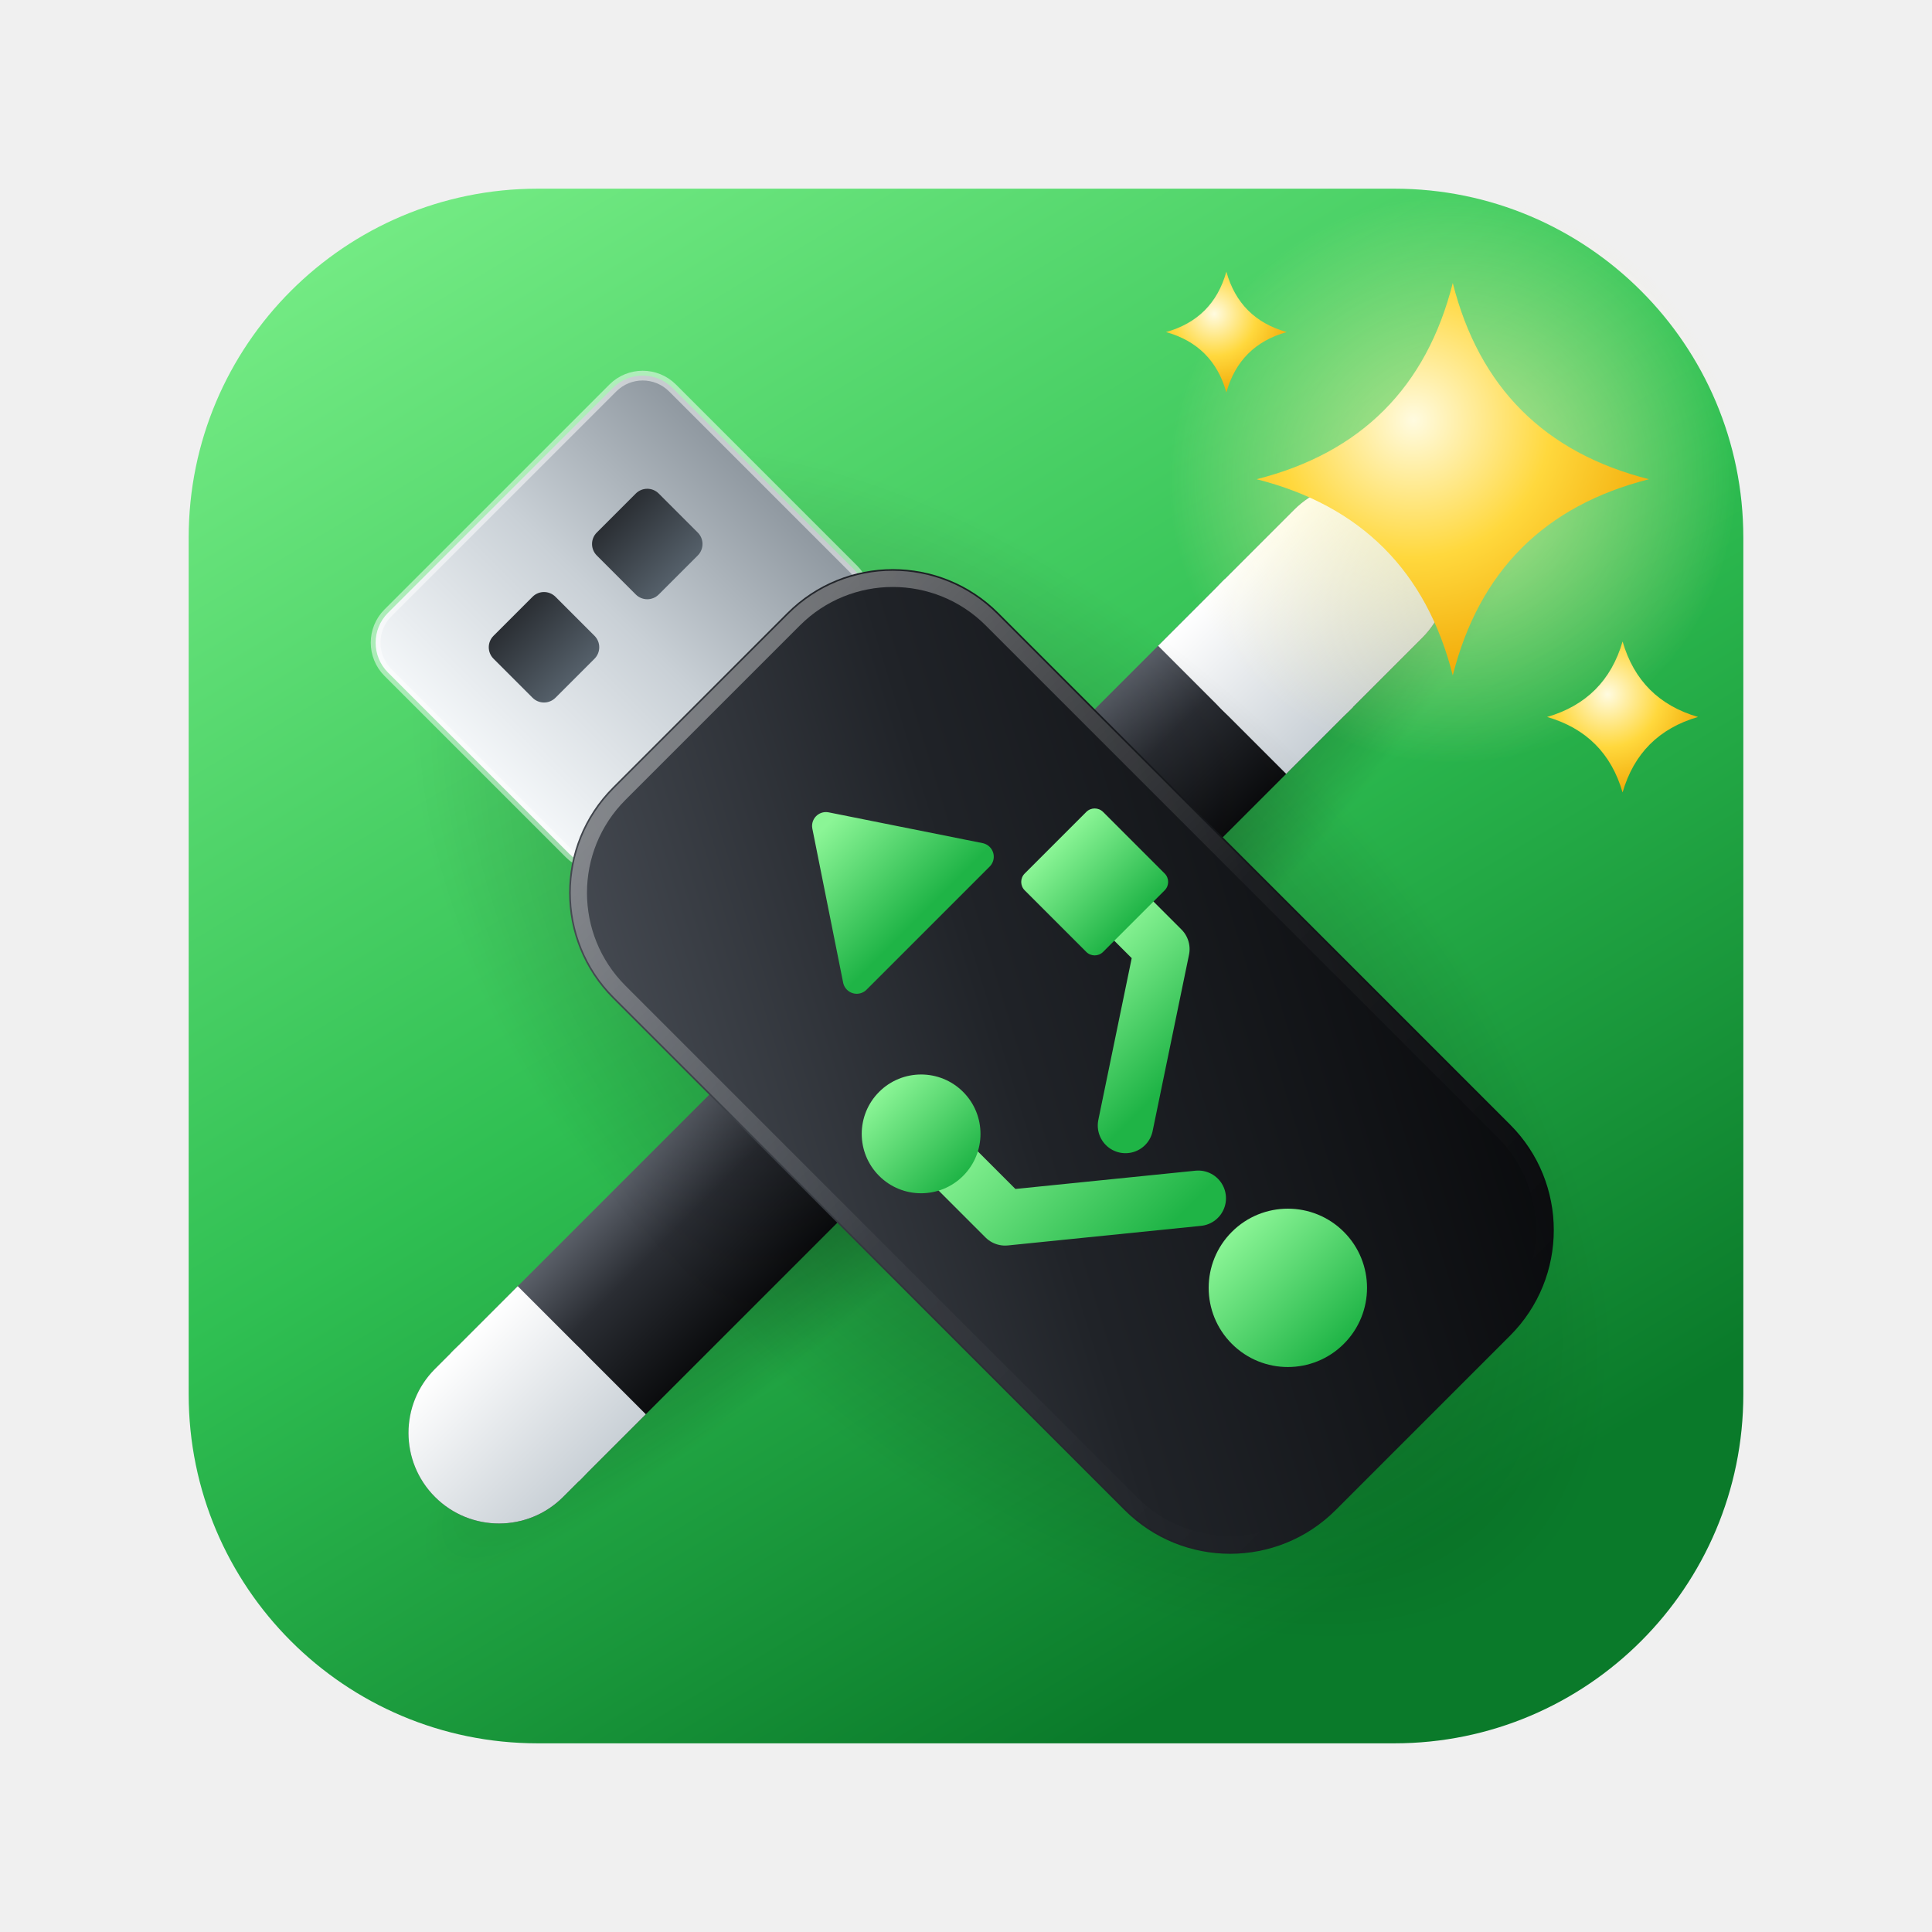
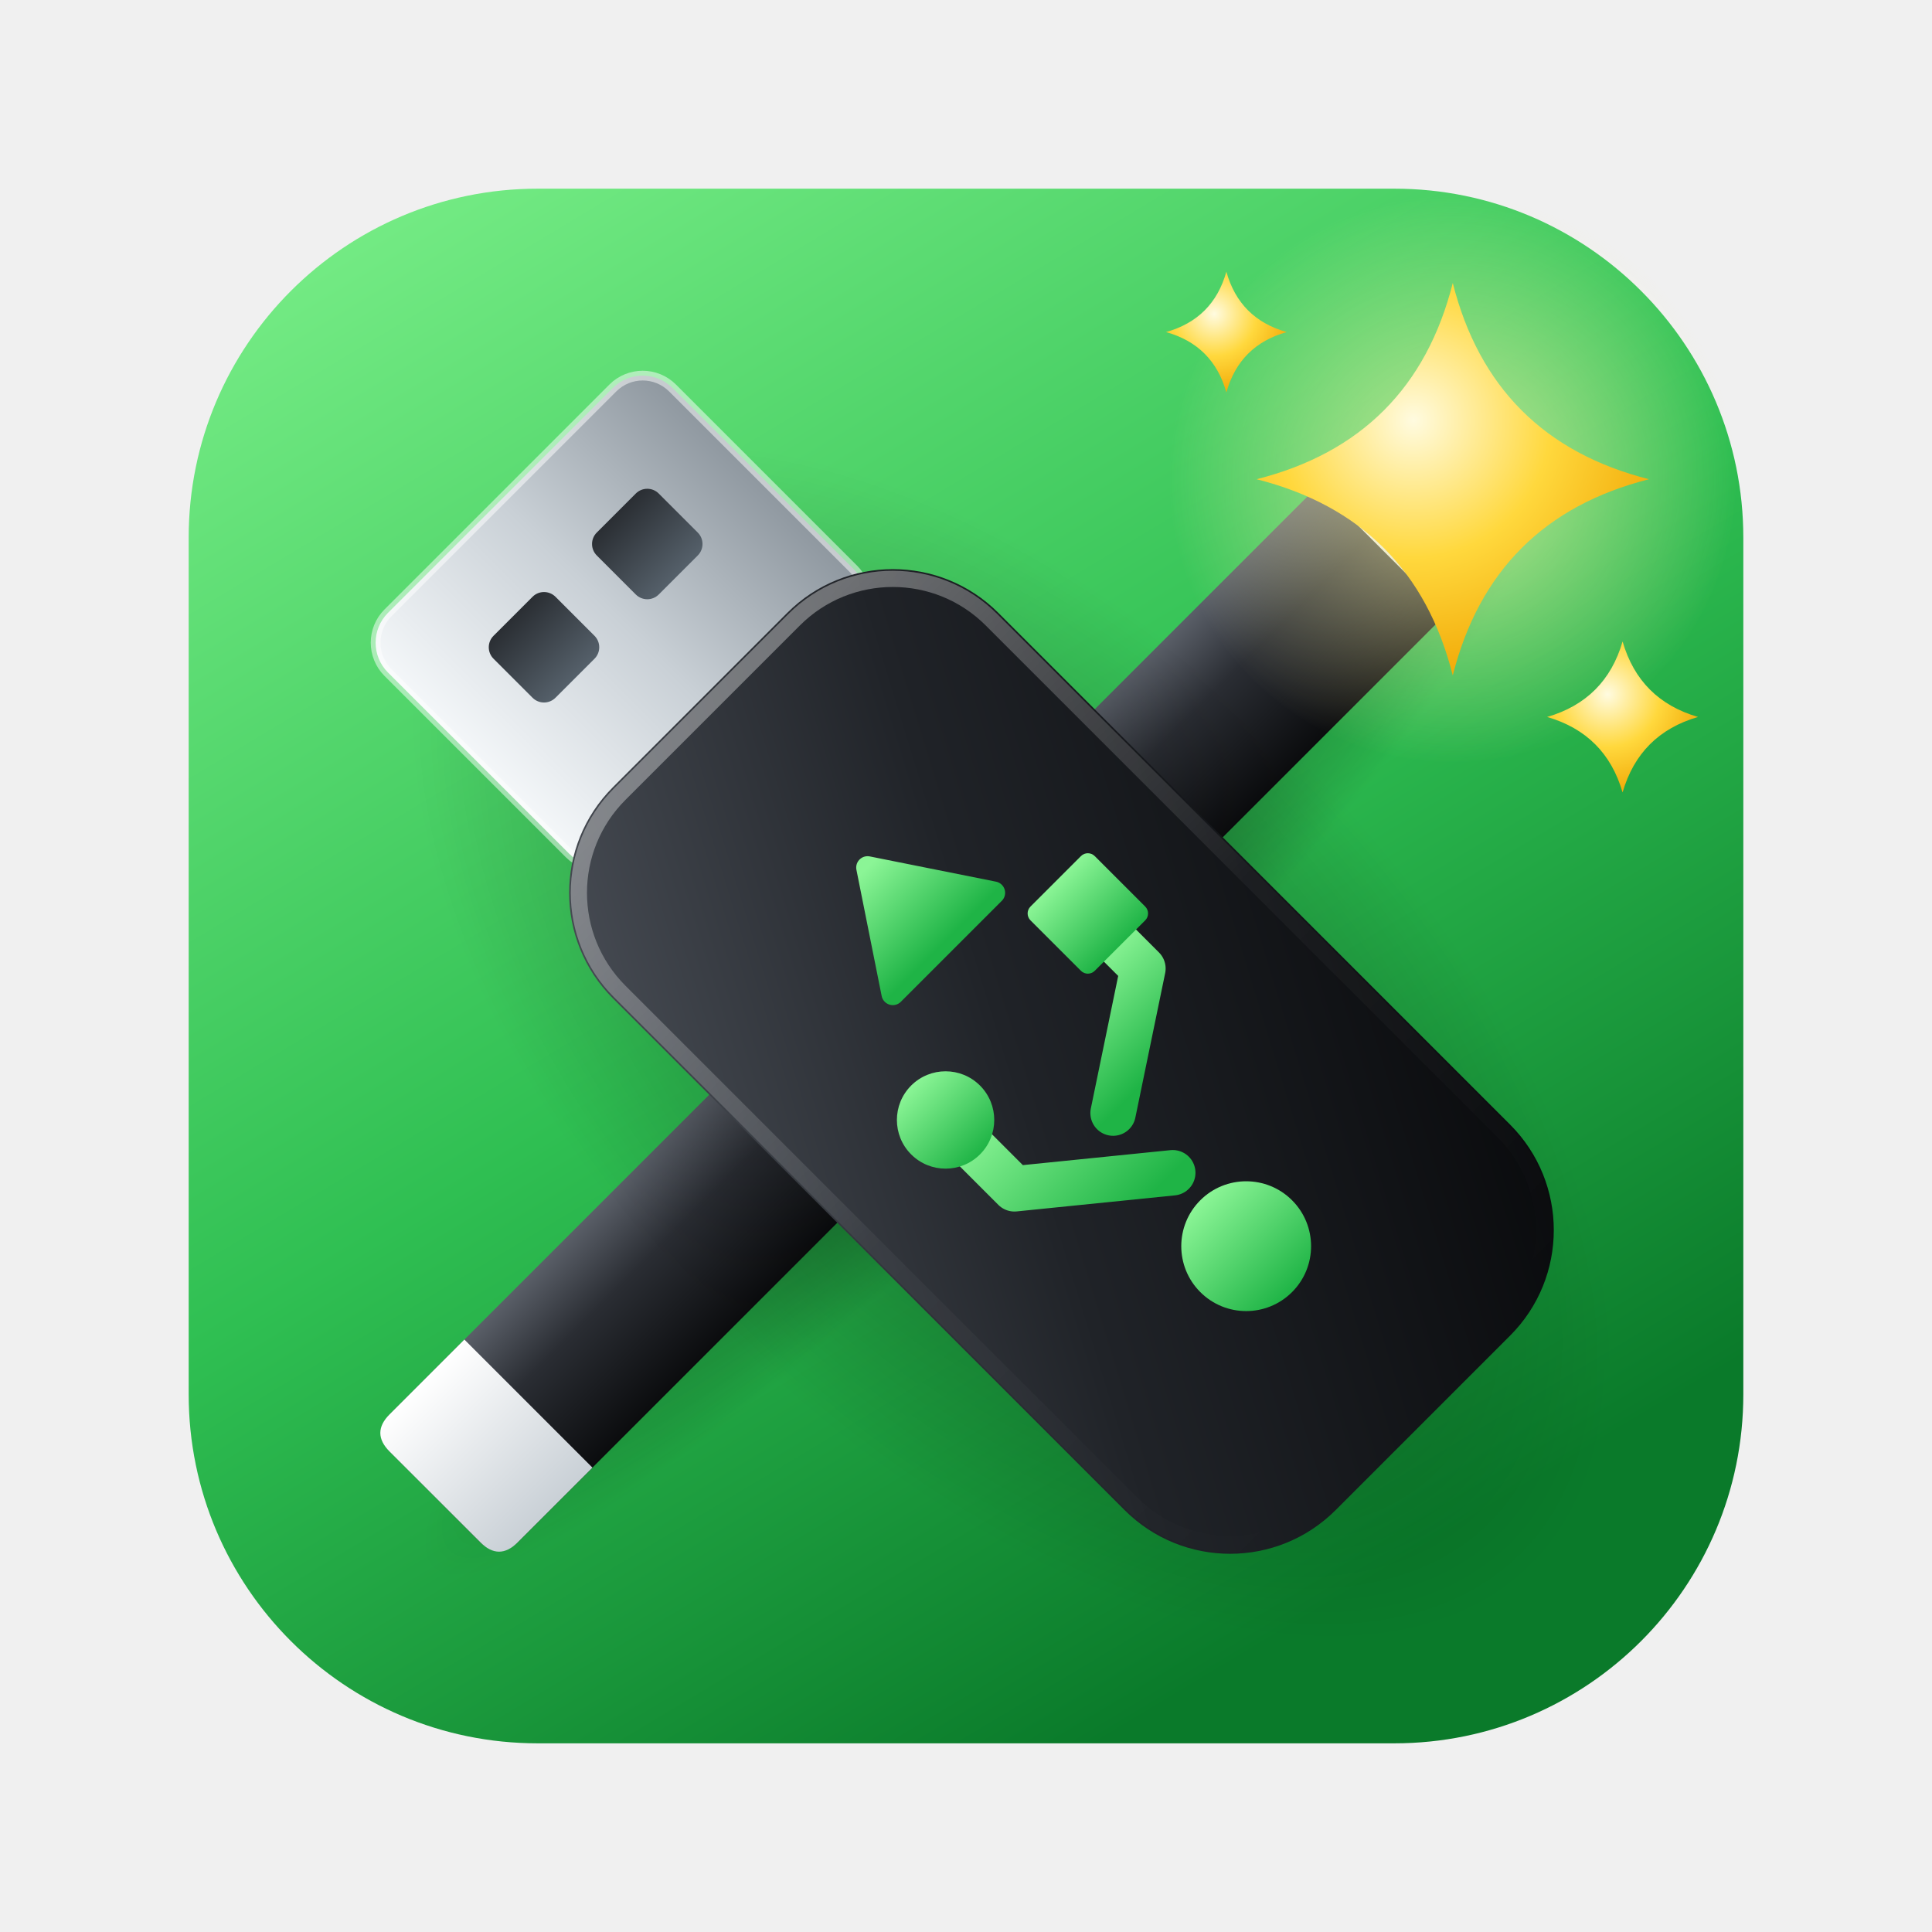
<svg xmlns="http://www.w3.org/2000/svg" viewBox="0 0 1024 1024">
  <defs>
    <linearGradient id="tile" x1="0" y1="0" x2="0.6" y2="1">
      <stop offset="0" stop-color="#7cf08a" />
      <stop offset="0.55" stop-color="#2fbf52" />
      <stop offset="1" stop-color="#0a7a2a" />
    </linearGradient>
    <radialGradient id="shadow" cx="0.5" cy="0.5" r="0.5">
      <stop offset="0" stop-color="#000000" stop-opacity="0.38" />
      <stop offset="0.6" stop-color="#000000" stop-opacity="0.16" />
      <stop offset="1" stop-color="#000000" stop-opacity="0" />
    </radialGradient>
    <linearGradient id="body" x1="0" y1="0" x2="1" y2="1">
      <stop offset="0" stop-color="#4a4f57" />
      <stop offset="0.45" stop-color="#202328" />
      <stop offset="1" stop-color="#08090b" />
    </linearGradient>
    <linearGradient id="rim" x1="0" y1="0" x2="0" y2="1">
      <stop offset="0" stop-color="#ffffff" stop-opacity="0.35" />
      <stop offset="0.5" stop-color="#ffffff" stop-opacity="0.04" />
      <stop offset="1" stop-color="#ffffff" stop-opacity="0" />
    </linearGradient>
    <linearGradient id="metal" x1="0" y1="0" x2="1" y2="0">
      <stop offset="0" stop-color="#f4f7f9" />
      <stop offset="0.5" stop-color="#c9d0d6" />
      <stop offset="1" stop-color="#8e979f" />
    </linearGradient>
    <linearGradient id="hole" x1="0" y1="0" x2="0" y2="1">
      <stop offset="0" stop-color="#2a2e33" />
      <stop offset="1" stop-color="#55606a" />
    </linearGradient>
    <linearGradient id="glyph" x1="0" y1="0" x2="0" y2="1">
      <stop offset="0" stop-color="#8bf596" />
      <stop offset="1" stop-color="#1fb446" />
    </linearGradient>
    <linearGradient id="wand" x1="0" y1="0" x2="1" y2="0">
      <stop offset="0" stop-color="#5a5f68" />
      <stop offset="0.4" stop-color="#2a2d33" />
      <stop offset="1" stop-color="#0b0c0e" />
    </linearGradient>
    <linearGradient id="cap" x1="0" y1="0" x2="1" y2="0">
      <stop offset="0" stop-color="#ffffff" />
      <stop offset="1" stop-color="#c9d0d6" />
    </linearGradient>
    <radialGradient id="spark" cx="0.4" cy="0.35" r="0.7">
      <stop offset="0" stop-color="#fffbe0" />
      <stop offset="0.5" stop-color="#ffd83d" />
      <stop offset="1" stop-color="#f0a400" />
    </radialGradient>
    <radialGradient id="glow" cx="0.5" cy="0.5" r="0.5">
      <stop offset="0" stop-color="#fff6b0" stop-opacity="0.7" />
      <stop offset="1" stop-color="#fff6b0" stop-opacity="0" />
    </radialGradient>
  </defs>
  <rect x="100" y="100" width="824" height="824" rx="185" fill="url(#tile)" />
  <ellipse cx="520" cy="540" rx="70" ry="420" fill="url(#shadow)" transform="rotate(45 520 540)" />
  <g transform="rotate(45 512 512)">
-     <rect x="464" y="170" width="96" height="740" rx="48" fill="url(#wand)" />
-     <rect x="464" y="170" width="96" height="150" rx="48" fill="url(#cap)" />
-     <rect x="464" y="270" width="96" height="50" fill="url(#cap)" />
-     <rect x="464" y="800" width="96" height="110" rx="48" fill="url(#cap)" />
-     <rect x="464" y="800" width="96" height="50" fill="url(#cap)" />
+     <rect x="464" y="130" width="96" height="780" rx="14" fill="url(#wand)" />
+     <path d="M464 144 Q464 130 478 130 H546 Q560 130 560 144 V200 H464 Z" fill="url(#cap)" />
+     <path d="M464 840 H560 V896 Q560 910 546 910 H478 Q464 910 464 896 Z" fill="url(#cap)" />
  </g>
  <circle cx="770" cy="254" r="150" fill="url(#glow)" />
  <path d="M770 150 Q791 233 874 254 Q791 275 770 358 Q749 275 666 254 Q749 233 770 150 Z" fill="url(#spark)" />
  <path d="M860 340 Q869 371 900 380 Q869 389 860 420 Q851 389 820 380 Q851 371 860 340 Z" fill="url(#spark)" />
  <path d="M650 144 Q657 169 682 176 Q657 183 650 208 Q643 183 618 176 Q643 169 650 144 Z" fill="url(#spark)" />
  <g transform="translate(512 512) scale(0.86) translate(-512 -512)">
    <ellipse cx="540" cy="560" rx="250" ry="460" fill="url(#shadow)" transform="rotate(-45 540 560)" />
    <g transform="translate(-14 -14) rotate(-45 512 512)">
      <rect x="388" y="126" width="248" height="210" rx="26" fill="url(#metal)" />
      <rect x="388" y="126" width="248" height="210" rx="26" fill="none" stroke="#ffffff" stroke-opacity="0.5" stroke-width="6" />
      <rect x="440" y="182" width="54" height="54" rx="10" fill="url(#hole)" />
      <rect x="530" y="182" width="54" height="54" rx="10" fill="url(#hole)" />
      <rect x="344" y="300" width="336" height="630" rx="92" fill="url(#body)" />
      <rect x="350" y="306" width="324" height="618" rx="86" fill="none" stroke="url(#rim)" stroke-width="10" />
-       <g transform="translate(512 622) scale(1.22) translate(-512 -620)" fill="url(#glyph)" stroke="url(#glyph)" stroke-linecap="round" stroke-linejoin="round">
+       <g transform="translate(512 615) scale(1.0) translate(-512 -615)" fill="url(#glyph)" stroke="url(#glyph)" stroke-linecap="round" stroke-linejoin="round">
        <path d="M512 772 V500" stroke-width="30" fill="none" />
        <path d="M512 446 L556 512 H468 Z" stroke-width="14" />
        <path d="M512 712 L436 650 V604" stroke-width="28" fill="none" />
        <circle cx="436" cy="590" r="30" stroke="none" />
        <path d="M512 660 L588 610 V584" stroke-width="28" fill="none" />
        <rect x="560" y="534" width="56" height="56" rx="6" stroke="none" />
        <circle cx="512" cy="776" r="40" stroke="none" />
      </g>
    </g>
  </g>
</svg>
